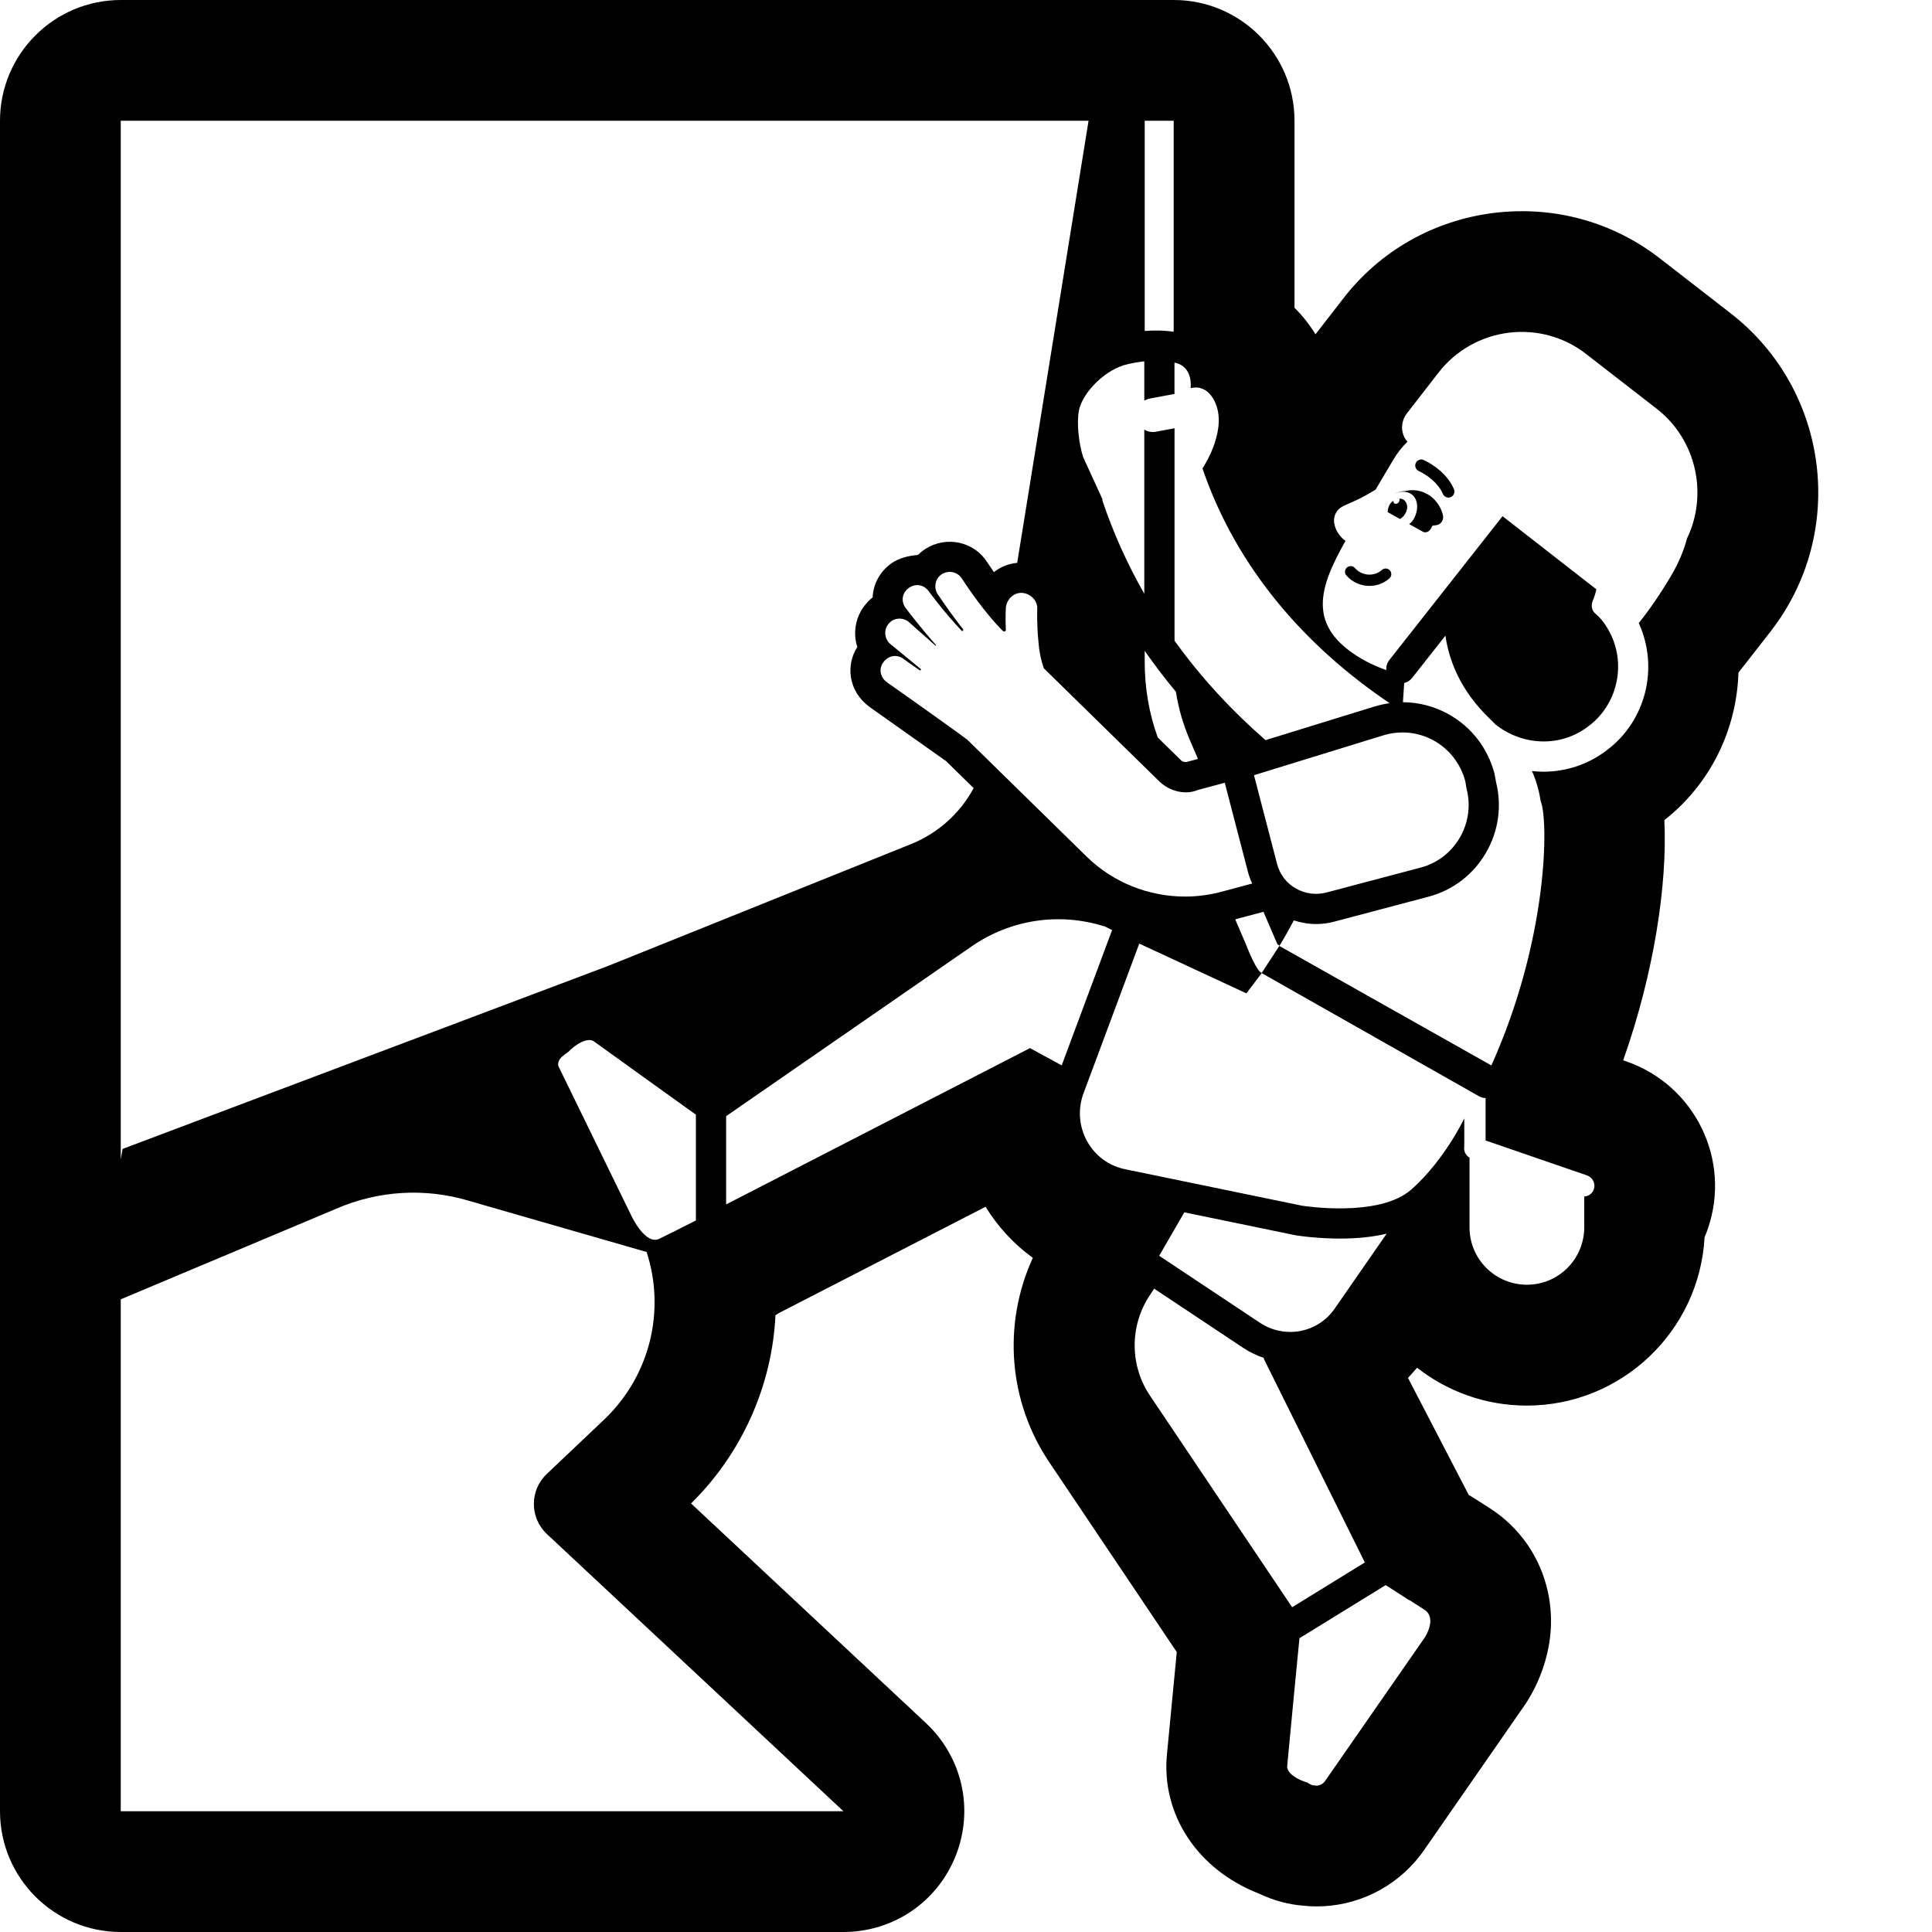
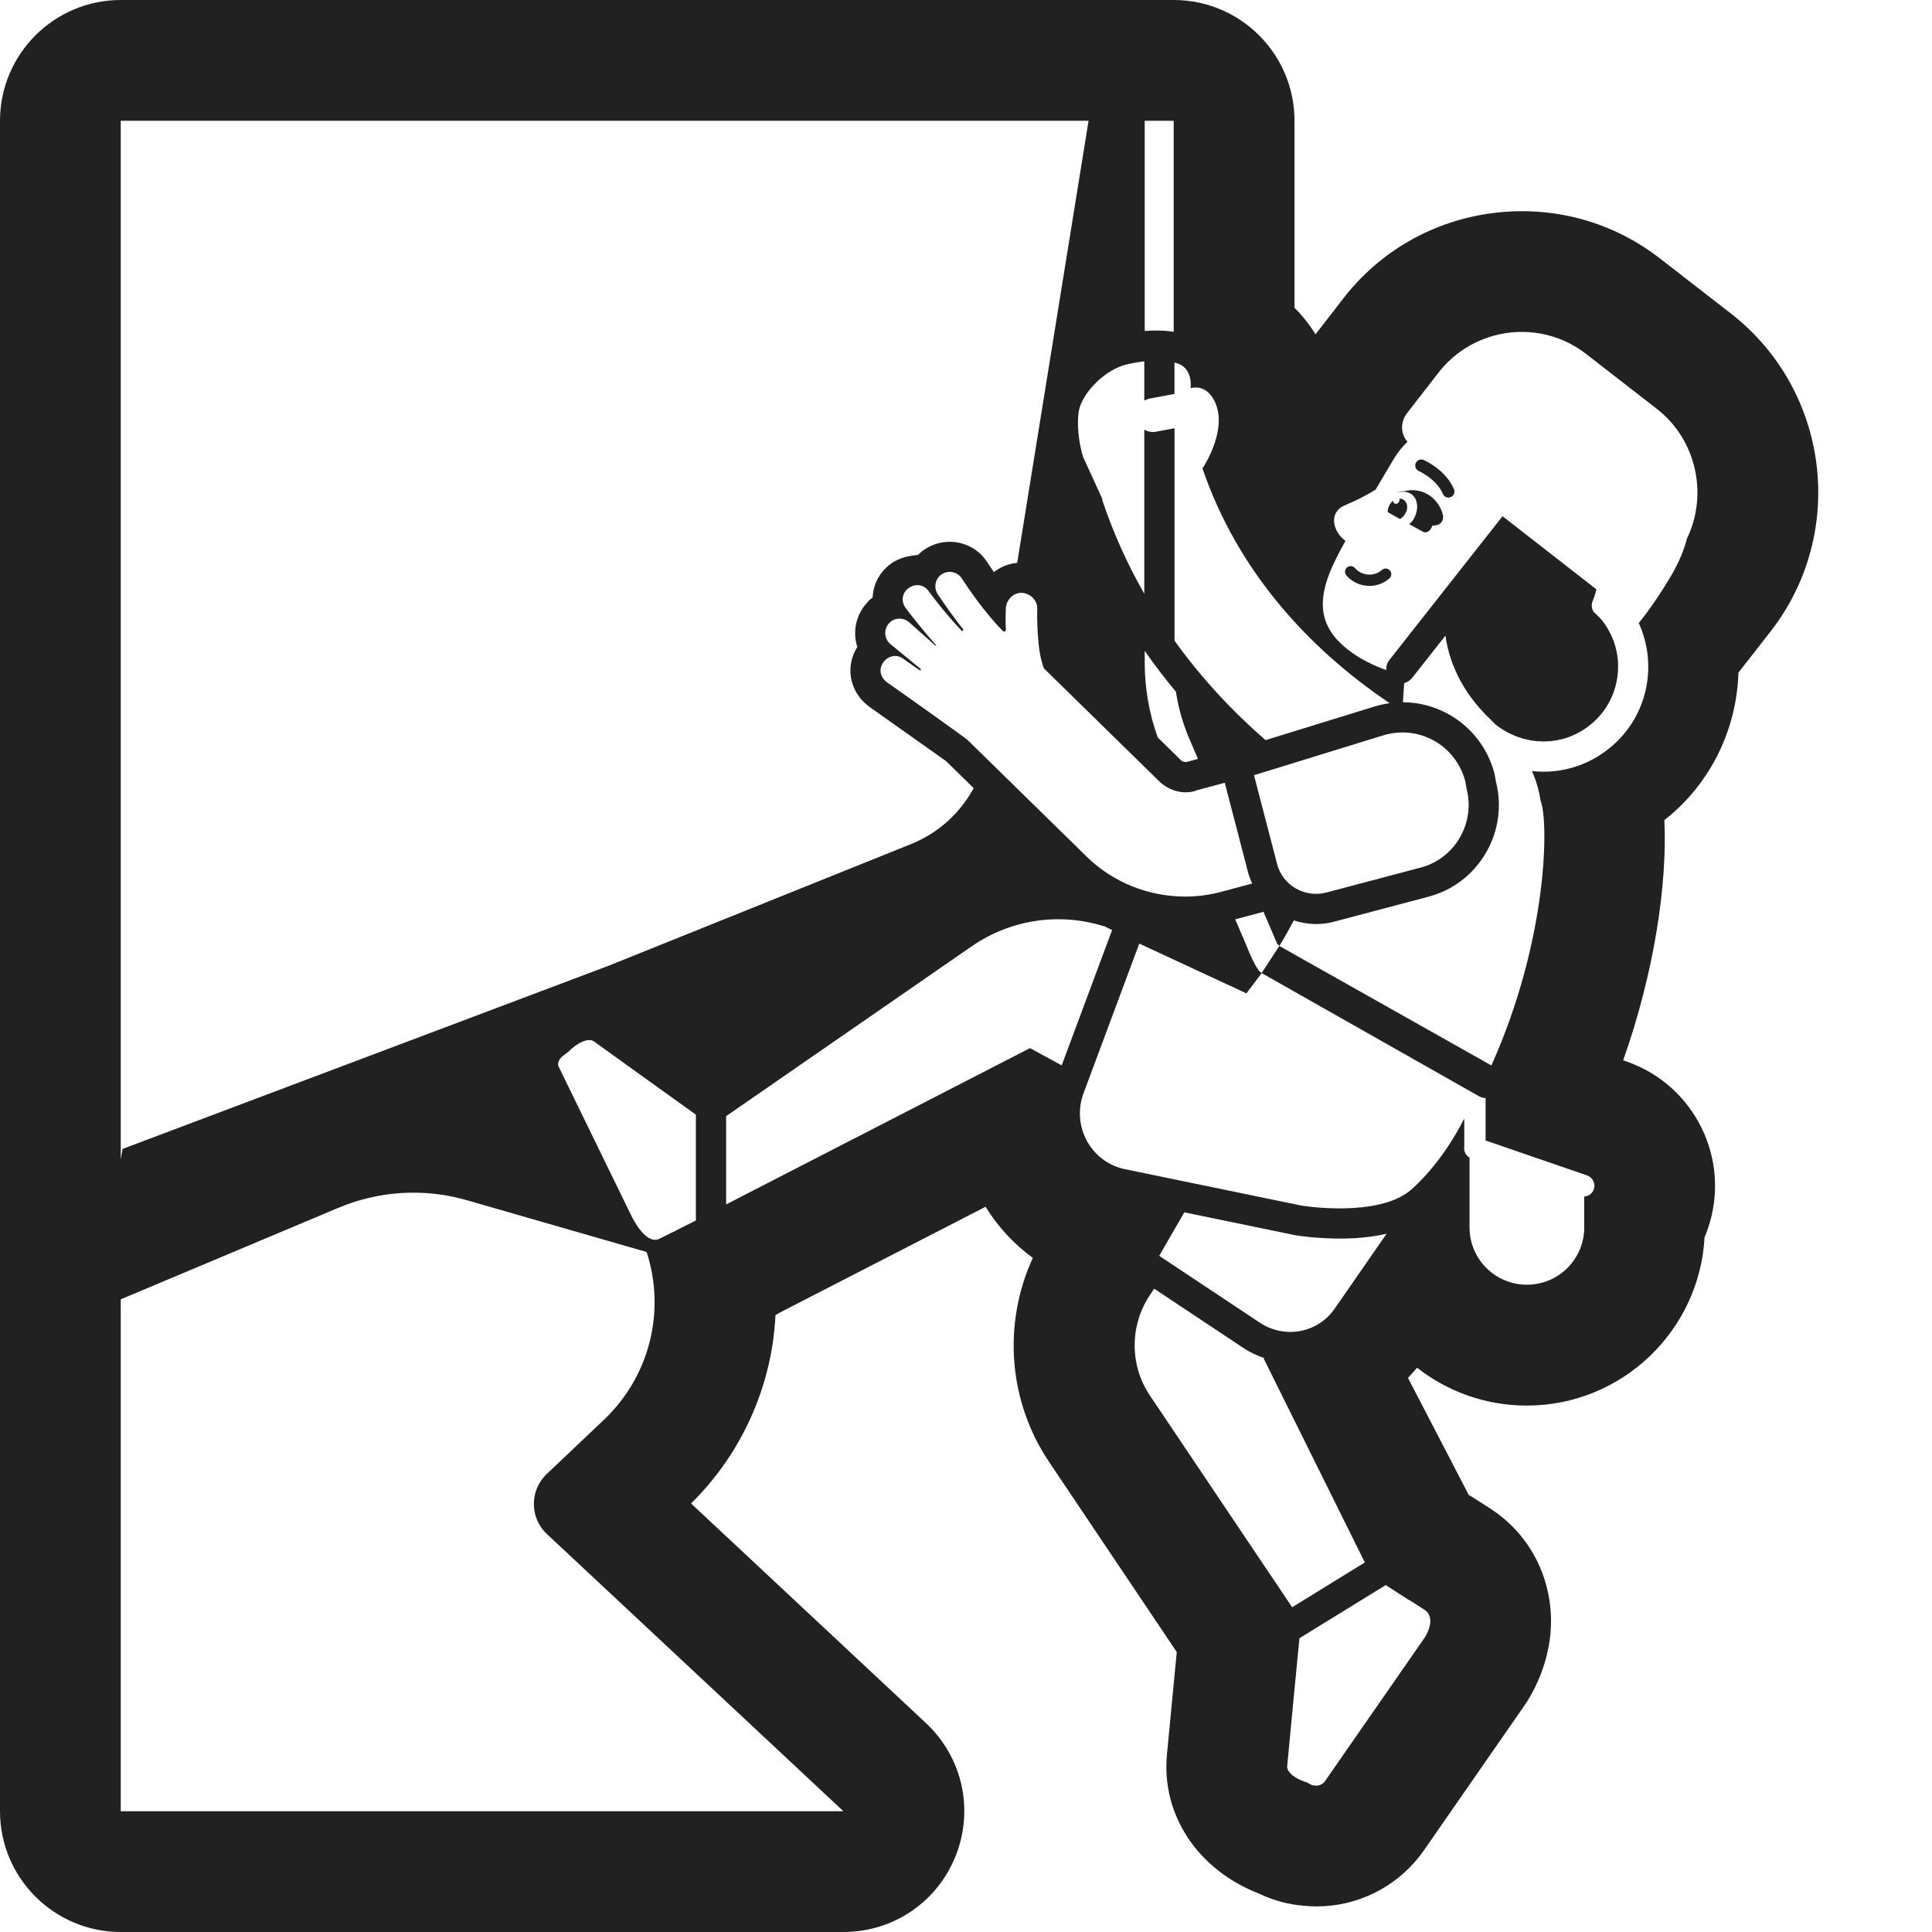
<svg xmlns="http://www.w3.org/2000/svg" width="32" height="32" viewBox="0 0 32 32" fill="none">
-   <path d="M28.667 5.191L28.666 5.19L27.52 4.301C26.729 3.676 25.742 3.404 24.741 3.527C23.738 3.652 22.847 4.163 22.241 4.954L21.789 5.537C21.686 5.371 21.569 5.224 21.441 5.098V2C21.441 0.896 20.545 0 19.441 0H2C0.897 0 0 0.897 0 2V30C0 31.103 0.897 32 2 32H13.97C14.796 32 15.527 31.503 15.831 30.734C16.134 29.965 15.939 29.104 15.336 28.539L11.446 24.902C12.304 24.057 12.79 22.93 12.844 21.784C12.867 21.77 12.89 21.756 12.913 21.742L16.324 19.988C16.53 20.323 16.798 20.61 17.107 20.834C16.603 21.934 16.7 23.222 17.39 24.235L19.491 27.363C19.443 27.858 19.379 28.525 19.329 29.051C19.229 30.058 19.842 30.97 20.846 31.361C21.108 31.486 21.357 31.546 21.585 31.564C21.66 31.572 21.734 31.576 21.808 31.576C22.467 31.576 23.099 31.276 23.518 30.738C23.54 30.709 23.562 30.68 23.582 30.651L25.272 28.216C25.445 27.952 25.827 27.244 25.639 26.372C25.514 25.79 25.167 25.293 24.668 24.976L24.418 24.816C24.388 24.797 24.358 24.778 24.327 24.761L23.321 22.823L23.472 22.654C23.973 23.047 24.604 23.281 25.288 23.281C26.86 23.281 28.149 22.045 28.233 20.493C28.253 20.447 28.271 20.4 28.287 20.352C28.68 19.216 28.075 17.973 26.937 17.58L26.885 17.562C27.398 16.111 27.618 14.645 27.567 13.584C28.333 12.983 28.765 12.081 28.794 11.142C28.794 11.142 28.795 11.141 28.795 11.14L29.328 10.457C30.598 8.822 30.301 6.46 28.667 5.191ZM18.96 2H19.44V5.495C19.267 5.469 19.1 5.471 18.96 5.482V2ZM18.61 6.05C18.61 6.05 18.755 6.006 18.953 5.985V6.636C18.982 6.619 19.014 6.607 19.05 6.6L19.453 6.525V6.006C19.459 6.007 19.464 6.008 19.47 6.01C19.77 6.08 19.72 6.43 19.72 6.43C19.72 6.43 19.97 6.34 20.12 6.65C20.332 7.093 19.974 7.671 19.917 7.759C20.487 9.428 21.639 10.718 23.017 11.647C22.932 11.659 22.847 11.677 22.763 11.703L20.961 12.259C20.407 11.776 19.896 11.228 19.454 10.612V7.093L19.15 7.15C19.08 7.164 19.011 7.15 18.953 7.116V9.834C18.677 9.352 18.441 8.833 18.255 8.278L18.263 8.275L17.94 7.57C17.87 7.35 17.83 7.02 17.87 6.8C17.92 6.54 18.24 6.17 18.61 6.05ZM15.25 11.08L14.75 10.67C14.65 10.59 14.63 10.43 14.72 10.33C14.8 10.23 14.95 10.22 15.05 10.3L15.49 10.69C15.5 10.7 15.51 10.69 15.5 10.68C15.24 10.39 15 10.07 15 10.07C14.92 9.96 14.94 9.82 15.05 9.74C15.16 9.66 15.3 9.68 15.38 9.79C15.39 9.8 15.61 10.11 15.93 10.45C15.93 10.45 15.94 10.45 15.95 10.45C15.95 10.44 15.96 10.43 15.95 10.42C15.93 10.39 15.9 10.36 15.88 10.33C15.68 10.07 15.54 9.85 15.53 9.84C15.46 9.73 15.49 9.58 15.6 9.51C15.71 9.44 15.86 9.47 15.93 9.58C16.04 9.75 16.32 10.16 16.61 10.45C16.63 10.47 16.66 10.46 16.66 10.43C16.65 10.23 16.66 10.08 16.66 10.07C16.67 9.93 16.79 9.81 16.93 9.82C17.07 9.83 17.19 9.95 17.18 10.09C17.18 10.09 17.17 10.33 17.2 10.63C17.21 10.78 17.24 10.93 17.29 11.07L19.22 12.96C19.38 13.1 19.6 13.16 19.8 13.1L19.82 13.09L20.286 12.965L20.664 14.418C20.682 14.493 20.708 14.565 20.74 14.634L20.27 14.76C20.06 14.82 19.84 14.85 19.63 14.85C19.03 14.85 18.44 14.62 18 14.19L16.02 12.25C15.93 12.18 15.16 11.63 14.69 11.3C14.58 11.22 14.55 11.08 14.63 10.97C14.71 10.86 14.85 10.83 14.96 10.91C14.96 10.91 15.07 10.99 15.23 11.1C15.25 11.11 15.26 11.09 15.25 11.08ZM18.96 10.97V10.78C19.124 11.015 19.296 11.241 19.477 11.458C19.518 11.727 19.593 11.989 19.7 12.239L19.842 12.57L19.657 12.62C19.63 12.626 19.589 12.616 19.57 12.601L19.176 12.215C19.032 11.817 18.96 11.394 18.96 10.97ZM20.927 15.102L21.157 15.638L21.192 15.664C21.192 15.664 20.973 16 20.899 16.113C20.824 16.101 20.687 15.771 20.627 15.619L20.459 15.227L20.927 15.102ZM21.15 14.3L20.77 12.84L22.91 12.18C23.5 12 24.11 12.34 24.27 12.94L24.29 13.06C24.44 13.63 24.1 14.22 23.53 14.37L21.98 14.78C21.62 14.88 21.24 14.67 21.15 14.3ZM2 2H18.03L16.848 9.323C16.707 9.335 16.575 9.388 16.462 9.476C16.422 9.418 16.385 9.363 16.352 9.313C16.248 9.148 16.084 9.034 15.892 8.991C15.699 8.949 15.5 8.983 15.332 9.089C15.285 9.119 15.242 9.153 15.204 9.192C15.053 9.204 14.889 9.24 14.756 9.337C14.567 9.475 14.463 9.68 14.454 9.895C14.413 9.926 14.378 9.96 14.349 9.997C14.216 10.145 14.15 10.345 14.166 10.546C14.171 10.604 14.182 10.661 14.2 10.716C14.104 10.866 14.067 11.043 14.094 11.218C14.125 11.413 14.233 11.586 14.404 11.71C14.866 12.035 15.625 12.577 15.671 12.607L16.127 13.054C15.903 13.466 15.543 13.798 15.091 13.98L10.072 15.999L2.03 19.03L2 19.203V2ZM13.97 30H2V21.521L5.57 20.02C6.26 19.72 7.04 19.67 7.77 19.89L10.71 20.737C11.025 21.705 10.769 22.777 10.02 23.5L9.06 24.41C8.77 24.68 8.77 25.14 9.06 25.41L13.97 30ZM9.313 17.805L9.326 17.831L9.32 17.821C9.318 17.815 9.316 17.81 9.313 17.805ZM11.527 20.214L11.148 20.406C11.139 20.411 11.129 20.415 11.12 20.419L10.925 20.516C10.693 20.637 10.461 20.144 10.461 20.144L9.25 17.661C9.25 17.661 9.22 17.591 9.3 17.51C9.32 17.49 9.414 17.421 9.414 17.421V17.422C9.54 17.288 9.741 17.176 9.839 17.25C10.396 17.652 11.138 18.184 11.526 18.462V20.214H11.527ZM17.06 17.36L12.027 19.949V18.487L16.1 15.67C16.74 15.23 17.54 15.11 18.28 15.34H18.29L18.42 15.405L18.401 15.455L17.585 17.646L17.06 17.36ZM19.05 23.12C18.71 22.62 18.71 21.96 19.04 21.46L19.116 21.344L20.595 22.327C20.704 22.399 20.819 22.453 20.937 22.492L20.93 22.5L22.606 25.879L21.402 26.621L19.05 23.12ZM21.48 20.463C21.481 20.463 21.482 20.463 21.482 20.463C21.483 20.463 21.485 20.463 21.487 20.464C21.491 20.465 21.495 20.465 21.501 20.466C21.513 20.468 21.53 20.47 21.55 20.473C21.592 20.478 21.65 20.486 21.721 20.492C21.863 20.505 22.059 20.518 22.277 20.514C22.487 20.51 22.73 20.49 22.967 20.434L22.11 21.67C21.83 22.08 21.28 22.18 20.87 21.91L19.2 20.8L19.616 20.08L21.459 20.46L21.469 20.462L21.48 20.463L21.527 20.177C21.481 20.452 21.479 20.463 21.48 20.463ZM23.338 26.503C23.339 26.501 23.34 26.5 23.34 26.5L23.59 26.66C23.81 26.8 23.6 27.12 23.6 27.12L21.94 29.51C21.94 29.51 21.87 29.6 21.76 29.57C21.74 29.58 21.66 29.53 21.66 29.53L21.662 29.527C21.49 29.481 21.308 29.367 21.32 29.25C21.386 28.542 21.478 27.594 21.523 27.134L22.952 26.254L23.338 26.503ZM26.399 19.698C26.375 19.769 26.31 19.814 26.24 19.818V20.329C26.24 20.849 25.82 21.279 25.29 21.279C24.77 21.279 24.34 20.859 24.34 20.329V19.174C24.275 19.137 24.24 19.062 24.253 18.988V18.525L24.24 18.549C24.24 18.549 23.92 19.219 23.38 19.699C22.84 20.179 21.56 19.969 21.56 19.969L18.65 19.369C18.07 19.259 17.74 18.649 17.95 18.099L18.87 15.629L20.644 16.453L20.898 16.118C20.899 16.118 20.899 16.119 20.9 16.119L24.5 18.159C24.535 18.177 24.571 18.186 24.606 18.188V18.89L26.288 19.469C26.381 19.503 26.431 19.605 26.399 19.698ZM27.942 8.919C27.889 9.123 27.801 9.328 27.68 9.534C27.501 9.836 27.322 10.098 27.143 10.32C27.479 11.056 27.264 11.929 26.627 12.416C26.315 12.66 25.941 12.782 25.565 12.782C25.501 12.782 25.437 12.778 25.374 12.771C25.453 12.947 25.496 13.122 25.519 13.271C25.65 13.595 25.644 15.549 24.702 17.647L21.19 15.668C21.278 15.524 21.357 15.382 21.43 15.245C21.55 15.284 21.676 15.305 21.801 15.305C21.905 15.305 22.008 15.291 22.108 15.263L23.657 14.853C24.062 14.747 24.402 14.487 24.613 14.123C24.82 13.766 24.878 13.352 24.779 12.953L24.753 12.811C24.64 12.388 24.37 12.039 23.992 11.829C23.757 11.699 23.499 11.632 23.237 11.631L23.258 11.313C23.308 11.301 23.355 11.272 23.389 11.229L23.941 10.528C23.994 10.904 24.168 11.425 24.691 11.92C24.721 11.95 24.741 11.97 24.771 12C25.211 12.35 25.851 12.39 26.321 12.02C26.781 11.67 26.931 11.03 26.681 10.51C26.611 10.37 26.531 10.25 26.421 10.16C26.361 10.11 26.351 10.02 26.381 9.95C26.407 9.889 26.427 9.826 26.441 9.761L24.887 8.55L23.012 10.932C22.973 10.981 22.957 11.041 22.961 11.099C22.808 11.044 22.668 10.979 22.55 10.911C21.638 10.372 21.843 9.743 22.286 8.958C22.138 8.857 22.041 8.64 22.13 8.491C22.219 8.343 22.328 8.39 22.784 8.11L23.08 7.61C23.145 7.5 23.224 7.402 23.312 7.316C23.197 7.19 23.193 6.992 23.3 6.85L23.82 6.18C24.41 5.41 25.52 5.27 26.28 5.87L27.44 6.77C28.101 7.284 28.293 8.191 27.942 8.919ZM23.708 8.228C23.543 8.103 23.378 8.107 23.267 8.134C23.202 8.137 23.139 8.154 23.083 8.188C23.172 8.137 23.277 8.129 23.358 8.173C23.487 8.243 23.507 8.431 23.418 8.591C23.398 8.631 23.368 8.66 23.339 8.68L23.567 8.807C23.612 8.83 23.667 8.811 23.697 8.761C23.7 8.755 23.703 8.752 23.703 8.752C23.712 8.737 23.719 8.722 23.726 8.707L23.789 8.699C23.869 8.689 23.919 8.609 23.899 8.529C23.878 8.438 23.818 8.318 23.708 8.228ZM23.242 8.274C23.223 8.263 23.2 8.259 23.177 8.259C23.183 8.275 23.181 8.295 23.171 8.313C23.154 8.341 23.122 8.353 23.098 8.339C23.083 8.33 23.076 8.313 23.076 8.295C23.052 8.312 23.03 8.335 23.014 8.363C22.994 8.403 22.984 8.443 22.984 8.482L23.189 8.597C23.219 8.577 23.252 8.552 23.272 8.512C23.332 8.423 23.312 8.314 23.242 8.274ZM22.889 9.44C22.759 9.555 22.558 9.541 22.441 9.408C22.407 9.369 22.348 9.366 22.309 9.4C22.27 9.434 22.267 9.493 22.301 9.532C22.484 9.74 22.803 9.765 23.013 9.58C23.052 9.546 23.055 9.487 23.021 9.448C22.986 9.409 22.927 9.406 22.889 9.44ZM23.583 7.62C23.533 7.596 23.474 7.618 23.45 7.668C23.427 7.718 23.448 7.777 23.498 7.801C23.646 7.871 23.821 8.001 23.899 8.181C23.921 8.232 23.98 8.255 24.03 8.233C24.081 8.211 24.104 8.152 24.082 8.102C23.977 7.859 23.753 7.7 23.583 7.62Z" fill="black" />
+   <path d="M28.667 5.191L28.666 5.19L27.52 4.301C26.729 3.676 25.742 3.404 24.741 3.527C23.738 3.652 22.847 4.163 22.241 4.954L21.789 5.537C21.686 5.371 21.569 5.224 21.441 5.098V2C21.441 0.896 20.545 0 19.441 0H2C0.897 0 0 0.897 0 2V30C0 31.103 0.897 32 2 32H13.97C14.796 32 15.527 31.503 15.831 30.734C16.134 29.965 15.939 29.104 15.336 28.539L11.446 24.902C12.304 24.057 12.79 22.93 12.844 21.784C12.867 21.77 12.89 21.756 12.913 21.742L16.324 19.988C16.53 20.323 16.798 20.61 17.107 20.834C16.603 21.934 16.7 23.222 17.39 24.235L19.491 27.363C19.443 27.858 19.379 28.525 19.329 29.051C19.229 30.058 19.842 30.97 20.846 31.361C21.108 31.486 21.357 31.546 21.585 31.564C21.66 31.572 21.734 31.576 21.808 31.576C22.467 31.576 23.099 31.276 23.518 30.738C23.54 30.709 23.562 30.68 23.582 30.651L25.272 28.216C25.445 27.952 25.827 27.244 25.639 26.372C25.514 25.79 25.167 25.293 24.668 24.976L24.418 24.816C24.388 24.797 24.358 24.778 24.327 24.761L23.321 22.823L23.472 22.654C23.973 23.047 24.604 23.281 25.288 23.281C26.86 23.281 28.149 22.045 28.233 20.493C28.253 20.447 28.271 20.4 28.287 20.352C28.68 19.216 28.075 17.973 26.937 17.58L26.885 17.562C27.398 16.111 27.618 14.645 27.567 13.584C28.333 12.983 28.765 12.081 28.794 11.142C28.794 11.142 28.795 11.141 28.795 11.14L29.328 10.457C30.598 8.822 30.301 6.46 28.667 5.191ZM18.96 2H19.44V5.495C19.267 5.469 19.1 5.471 18.96 5.482V2ZM18.61 6.05C18.61 6.05 18.755 6.006 18.953 5.985V6.636C18.982 6.619 19.014 6.607 19.05 6.6L19.453 6.525V6.006C19.459 6.007 19.464 6.008 19.47 6.01C19.77 6.08 19.72 6.43 19.72 6.43C19.72 6.43 19.97 6.34 20.12 6.65C20.332 7.093 19.974 7.671 19.917 7.759C20.487 9.428 21.639 10.718 23.017 11.647C22.932 11.659 22.847 11.677 22.763 11.703L20.961 12.259C20.407 11.776 19.896 11.228 19.454 10.612V7.093L19.15 7.15C19.08 7.164 19.011 7.15 18.953 7.116V9.834C18.677 9.352 18.441 8.833 18.255 8.278L18.263 8.275L17.94 7.57C17.87 7.35 17.83 7.02 17.87 6.8C17.92 6.54 18.24 6.17 18.61 6.05ZM15.25 11.08L14.75 10.67C14.65 10.59 14.63 10.43 14.72 10.33C14.8 10.23 14.95 10.22 15.05 10.3L15.49 10.69C15.5 10.7 15.51 10.69 15.5 10.68C15.24 10.39 15 10.07 15 10.07C14.92 9.96 14.94 9.82 15.05 9.74C15.16 9.66 15.3 9.68 15.38 9.79C15.39 9.8 15.61 10.11 15.93 10.45C15.93 10.45 15.94 10.45 15.95 10.45C15.95 10.44 15.96 10.43 15.95 10.42C15.93 10.39 15.9 10.36 15.88 10.33C15.68 10.07 15.54 9.85 15.53 9.84C15.46 9.73 15.49 9.58 15.6 9.51C15.71 9.44 15.86 9.47 15.93 9.58C16.04 9.75 16.32 10.16 16.61 10.45C16.63 10.47 16.66 10.46 16.66 10.43C16.65 10.23 16.66 10.08 16.66 10.07C16.67 9.93 16.79 9.81 16.93 9.82C17.07 9.83 17.19 9.95 17.18 10.09C17.18 10.09 17.17 10.33 17.2 10.63C17.21 10.78 17.24 10.93 17.29 11.07L19.22 12.96C19.38 13.1 19.6 13.16 19.8 13.1L19.82 13.09L20.286 12.965L20.664 14.418C20.682 14.493 20.708 14.565 20.74 14.634L20.27 14.76C20.06 14.82 19.84 14.85 19.63 14.85C19.03 14.85 18.44 14.62 18 14.19L16.02 12.25C15.93 12.18 15.16 11.63 14.69 11.3C14.58 11.22 14.55 11.08 14.63 10.97C14.71 10.86 14.85 10.83 14.96 10.91C14.96 10.91 15.07 10.99 15.23 11.1C15.25 11.11 15.26 11.09 15.25 11.08ZM18.96 10.97V10.78C19.124 11.015 19.296 11.241 19.477 11.458C19.518 11.727 19.593 11.989 19.7 12.239L19.842 12.57L19.657 12.62C19.63 12.626 19.589 12.616 19.57 12.601L19.176 12.215C19.032 11.817 18.96 11.394 18.96 10.97ZM20.927 15.102L21.157 15.638L21.192 15.664C21.192 15.664 20.973 16 20.899 16.113C20.824 16.101 20.687 15.771 20.627 15.619L20.459 15.227L20.927 15.102ZM21.15 14.3L20.77 12.84L22.91 12.18C23.5 12 24.11 12.34 24.27 12.94L24.29 13.06C24.44 13.63 24.1 14.22 23.53 14.37L21.98 14.78C21.62 14.88 21.24 14.67 21.15 14.3ZM2 2H18.03L16.848 9.323C16.707 9.335 16.575 9.388 16.462 9.476C16.422 9.418 16.385 9.363 16.352 9.313C16.248 9.148 16.084 9.034 15.892 8.991C15.699 8.949 15.5 8.983 15.332 9.089C15.285 9.119 15.242 9.153 15.204 9.192C15.053 9.204 14.889 9.24 14.756 9.337C14.567 9.475 14.463 9.68 14.454 9.895C14.413 9.926 14.378 9.96 14.349 9.997C14.216 10.145 14.15 10.345 14.166 10.546C14.171 10.604 14.182 10.661 14.2 10.716C14.104 10.866 14.067 11.043 14.094 11.218C14.125 11.413 14.233 11.586 14.404 11.71C14.866 12.035 15.625 12.577 15.671 12.607L16.127 13.054C15.903 13.466 15.543 13.798 15.091 13.98L10.072 15.999L2.03 19.03L2 19.203V2ZM13.97 30H2V21.521L5.57 20.02C6.26 19.72 7.04 19.67 7.77 19.89L10.71 20.737C11.025 21.705 10.769 22.777 10.02 23.5L9.06 24.41C8.77 24.68 8.77 25.14 9.06 25.41L13.97 30ZM9.313 17.805L9.326 17.831L9.32 17.821C9.318 17.815 9.316 17.81 9.313 17.805ZM11.527 20.214L11.148 20.406C11.139 20.411 11.129 20.415 11.12 20.419L10.925 20.516C10.693 20.637 10.461 20.144 10.461 20.144L9.25 17.661C9.25 17.661 9.22 17.591 9.3 17.51C9.32 17.49 9.414 17.421 9.414 17.421V17.422C9.54 17.288 9.741 17.176 9.839 17.25C10.396 17.652 11.138 18.184 11.526 18.462V20.214H11.527ZM17.06 17.36L12.027 19.949V18.487L16.1 15.67C16.74 15.23 17.54 15.11 18.28 15.34H18.29L18.42 15.405L18.401 15.455L17.585 17.646L17.06 17.36ZM19.05 23.12C18.71 22.62 18.71 21.96 19.04 21.46L19.116 21.344L20.595 22.327C20.704 22.399 20.819 22.453 20.937 22.492L20.93 22.5L22.606 25.879L21.402 26.621L19.05 23.12ZM21.48 20.463C21.481 20.463 21.482 20.463 21.482 20.463C21.483 20.463 21.485 20.463 21.487 20.464C21.491 20.465 21.495 20.465 21.501 20.466C21.513 20.468 21.53 20.47 21.55 20.473C21.592 20.478 21.65 20.486 21.721 20.492C21.863 20.505 22.059 20.518 22.277 20.514C22.487 20.51 22.73 20.49 22.967 20.434L22.11 21.67C21.83 22.08 21.28 22.18 20.87 21.91L19.2 20.8L19.616 20.08L21.459 20.46L21.469 20.462L21.48 20.463L21.527 20.177C21.481 20.452 21.479 20.463 21.48 20.463ZM23.338 26.503C23.339 26.501 23.34 26.5 23.34 26.5L23.59 26.66C23.81 26.8 23.6 27.12 23.6 27.12L21.94 29.51C21.94 29.51 21.87 29.6 21.76 29.57C21.74 29.58 21.66 29.53 21.66 29.53L21.662 29.527C21.49 29.481 21.308 29.367 21.32 29.25C21.386 28.542 21.478 27.594 21.523 27.134L22.952 26.254L23.338 26.503ZM26.399 19.698C26.375 19.769 26.31 19.814 26.24 19.818V20.329C26.24 20.849 25.82 21.279 25.29 21.279C24.77 21.279 24.34 20.859 24.34 20.329V19.174C24.275 19.137 24.24 19.062 24.253 18.988V18.525L24.24 18.549C24.24 18.549 23.92 19.219 23.38 19.699C22.84 20.179 21.56 19.969 21.56 19.969L18.65 19.369C18.07 19.259 17.74 18.649 17.95 18.099L18.87 15.629L20.644 16.453L20.898 16.118C20.899 16.118 20.899 16.119 20.9 16.119L24.5 18.159C24.535 18.177 24.571 18.186 24.606 18.188V18.89L26.288 19.469C26.381 19.503 26.431 19.605 26.399 19.698ZM27.942 8.919C27.889 9.123 27.801 9.328 27.68 9.534C27.501 9.836 27.322 10.098 27.143 10.32C27.479 11.056 27.264 11.929 26.627 12.416C26.315 12.66 25.941 12.782 25.565 12.782C25.501 12.782 25.437 12.778 25.374 12.771C25.453 12.947 25.496 13.122 25.519 13.271C25.65 13.595 25.644 15.549 24.702 17.647L21.19 15.668C21.278 15.524 21.357 15.382 21.43 15.245C21.55 15.284 21.676 15.305 21.801 15.305C21.905 15.305 22.008 15.291 22.108 15.263L23.657 14.853C24.062 14.747 24.402 14.487 24.613 14.123C24.82 13.766 24.878 13.352 24.779 12.953L24.753 12.811C24.64 12.388 24.37 12.039 23.992 11.829C23.757 11.699 23.499 11.632 23.237 11.631L23.258 11.313C23.308 11.301 23.355 11.272 23.389 11.229L23.941 10.528C23.994 10.904 24.168 11.425 24.691 11.92C24.721 11.95 24.741 11.97 24.771 12C25.211 12.35 25.851 12.39 26.321 12.02C26.781 11.67 26.931 11.03 26.681 10.51C26.611 10.37 26.531 10.25 26.421 10.16C26.361 10.11 26.351 10.02 26.381 9.95C26.407 9.889 26.427 9.826 26.441 9.761L24.887 8.55L23.012 10.932C22.973 10.981 22.957 11.041 22.961 11.099C22.808 11.044 22.668 10.979 22.55 10.911C21.638 10.372 21.843 9.743 22.286 8.958C22.138 8.857 22.041 8.64 22.13 8.491C22.219 8.343 22.328 8.39 22.784 8.11L23.08 7.61C23.145 7.5 23.224 7.402 23.312 7.316C23.197 7.19 23.193 6.992 23.3 6.85L23.82 6.18C24.41 5.41 25.52 5.27 26.28 5.87L27.44 6.77C28.101 7.284 28.293 8.191 27.942 8.919ZM23.708 8.228C23.543 8.103 23.378 8.107 23.267 8.134C23.202 8.137 23.139 8.154 23.083 8.188C23.172 8.137 23.277 8.129 23.358 8.173C23.487 8.243 23.507 8.431 23.418 8.591C23.398 8.631 23.368 8.66 23.339 8.68L23.567 8.807C23.612 8.83 23.667 8.811 23.697 8.761C23.7 8.755 23.703 8.752 23.703 8.752C23.712 8.737 23.719 8.722 23.726 8.707L23.789 8.699C23.869 8.689 23.919 8.609 23.899 8.529C23.878 8.438 23.818 8.318 23.708 8.228ZM23.242 8.274C23.223 8.263 23.2 8.259 23.177 8.259C23.183 8.275 23.181 8.295 23.171 8.313C23.154 8.341 23.122 8.353 23.098 8.339C23.083 8.33 23.076 8.313 23.076 8.295C23.052 8.312 23.03 8.335 23.014 8.363C22.994 8.403 22.984 8.443 22.984 8.482L23.189 8.597C23.219 8.577 23.252 8.552 23.272 8.512C23.332 8.423 23.312 8.314 23.242 8.274ZM22.889 9.44C22.759 9.555 22.558 9.541 22.441 9.408C22.407 9.369 22.348 9.366 22.309 9.4C22.27 9.434 22.267 9.493 22.301 9.532C22.484 9.74 22.803 9.765 23.013 9.58C23.052 9.546 23.055 9.487 23.021 9.448C22.986 9.409 22.927 9.406 22.889 9.44ZM23.583 7.62C23.533 7.596 23.474 7.618 23.45 7.668C23.427 7.718 23.448 7.777 23.498 7.801C23.646 7.871 23.821 8.001 23.899 8.181C23.921 8.232 23.98 8.255 24.03 8.233C24.081 8.211 24.104 8.152 24.082 8.102C23.977 7.859 23.753 7.7 23.583 7.62Z" fill="#212121" />
</svg>
